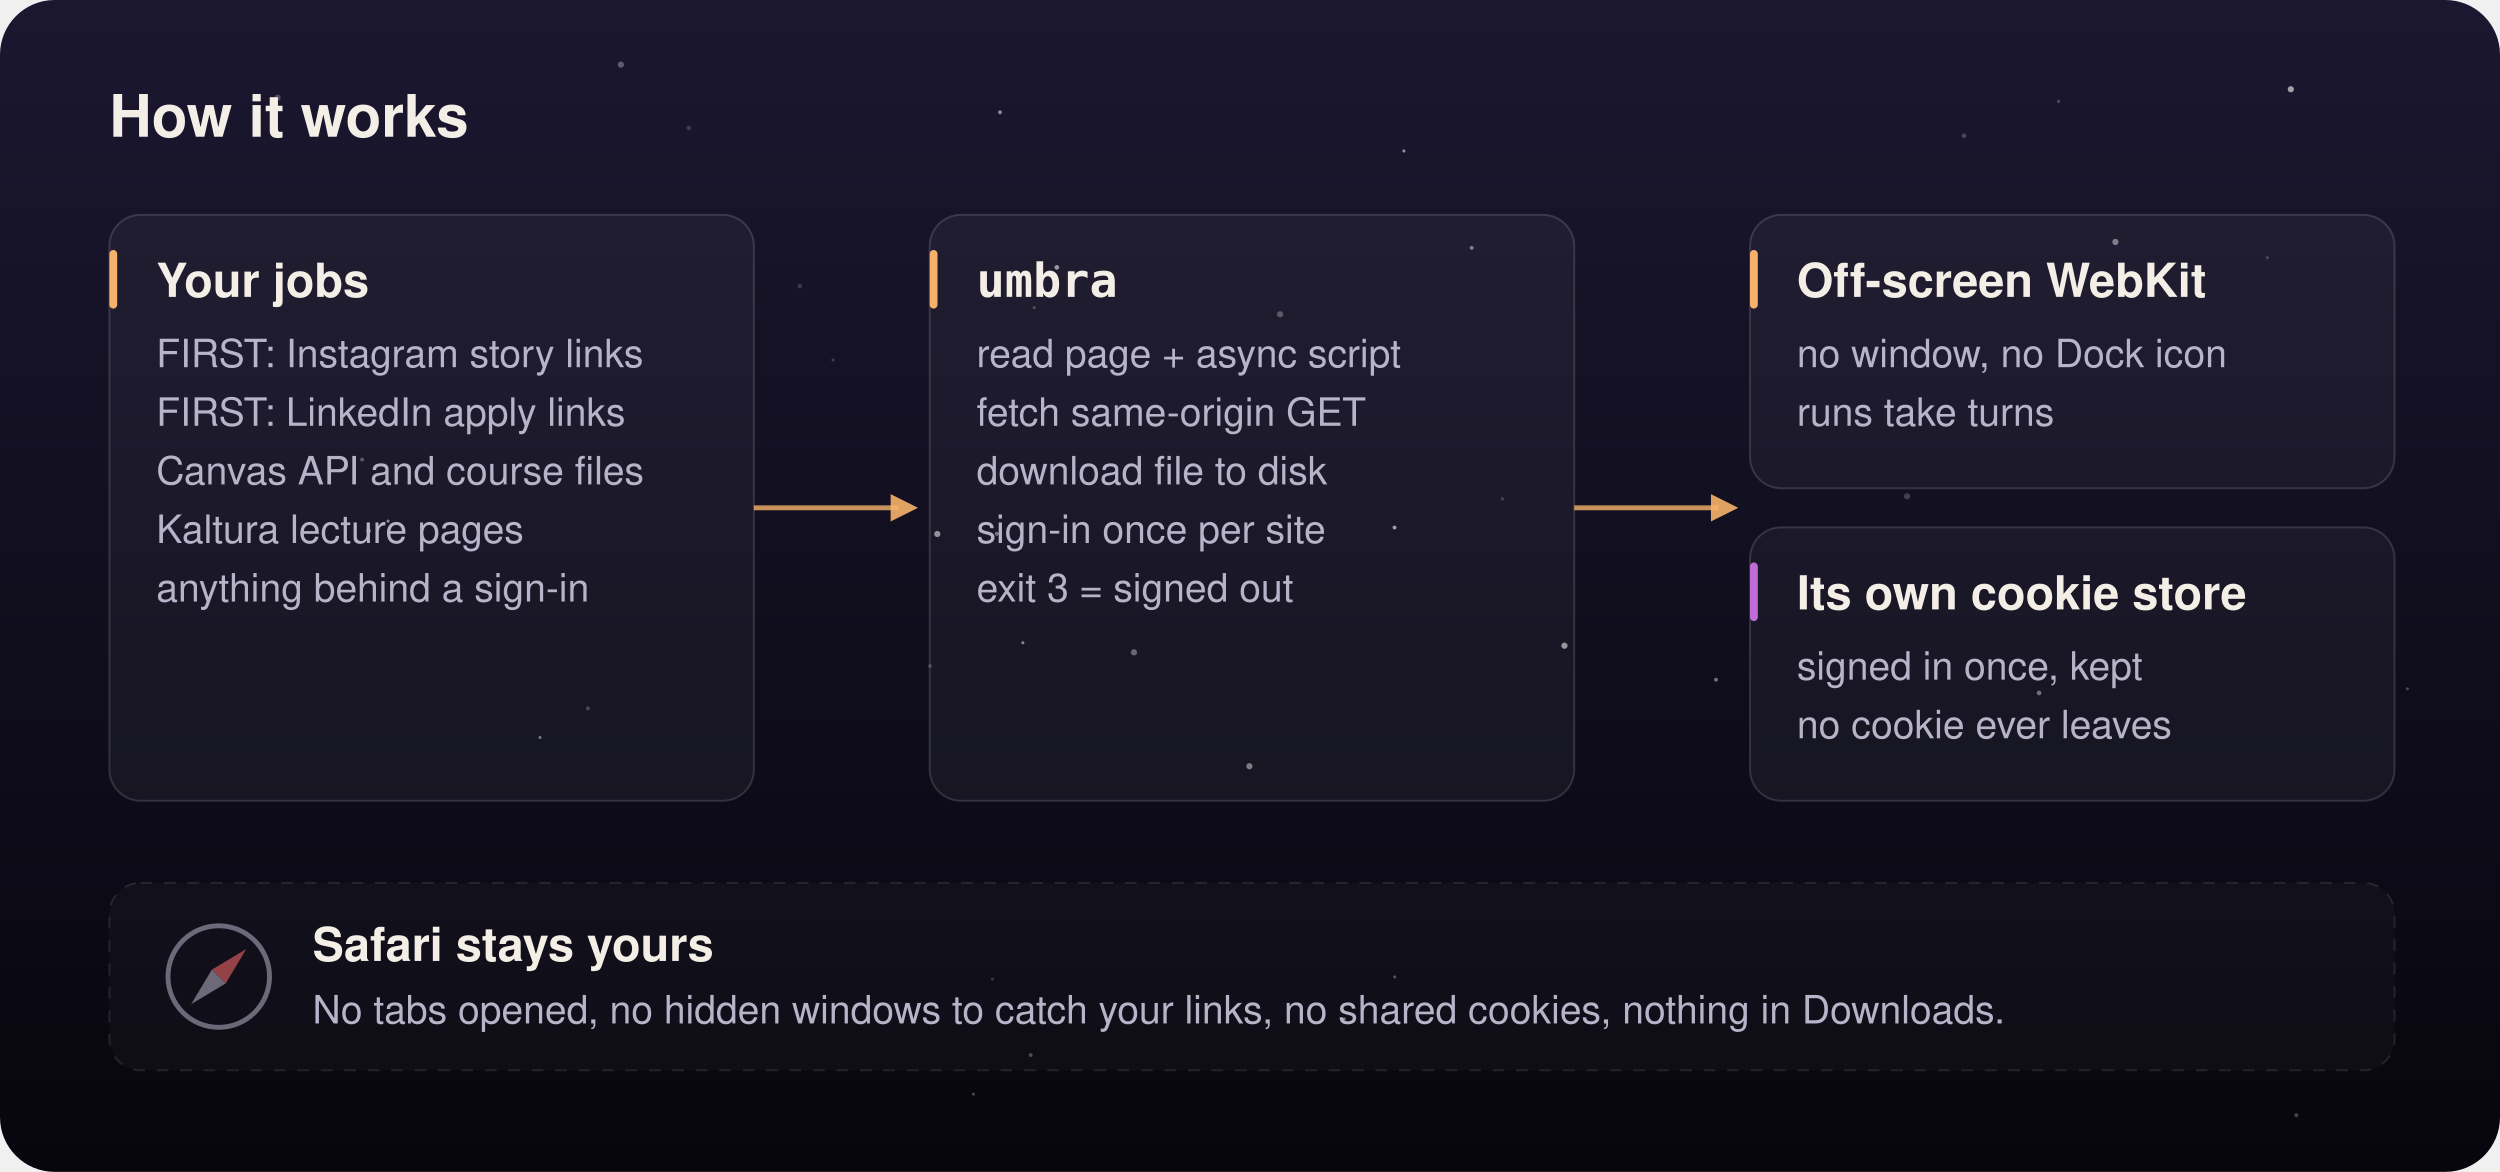
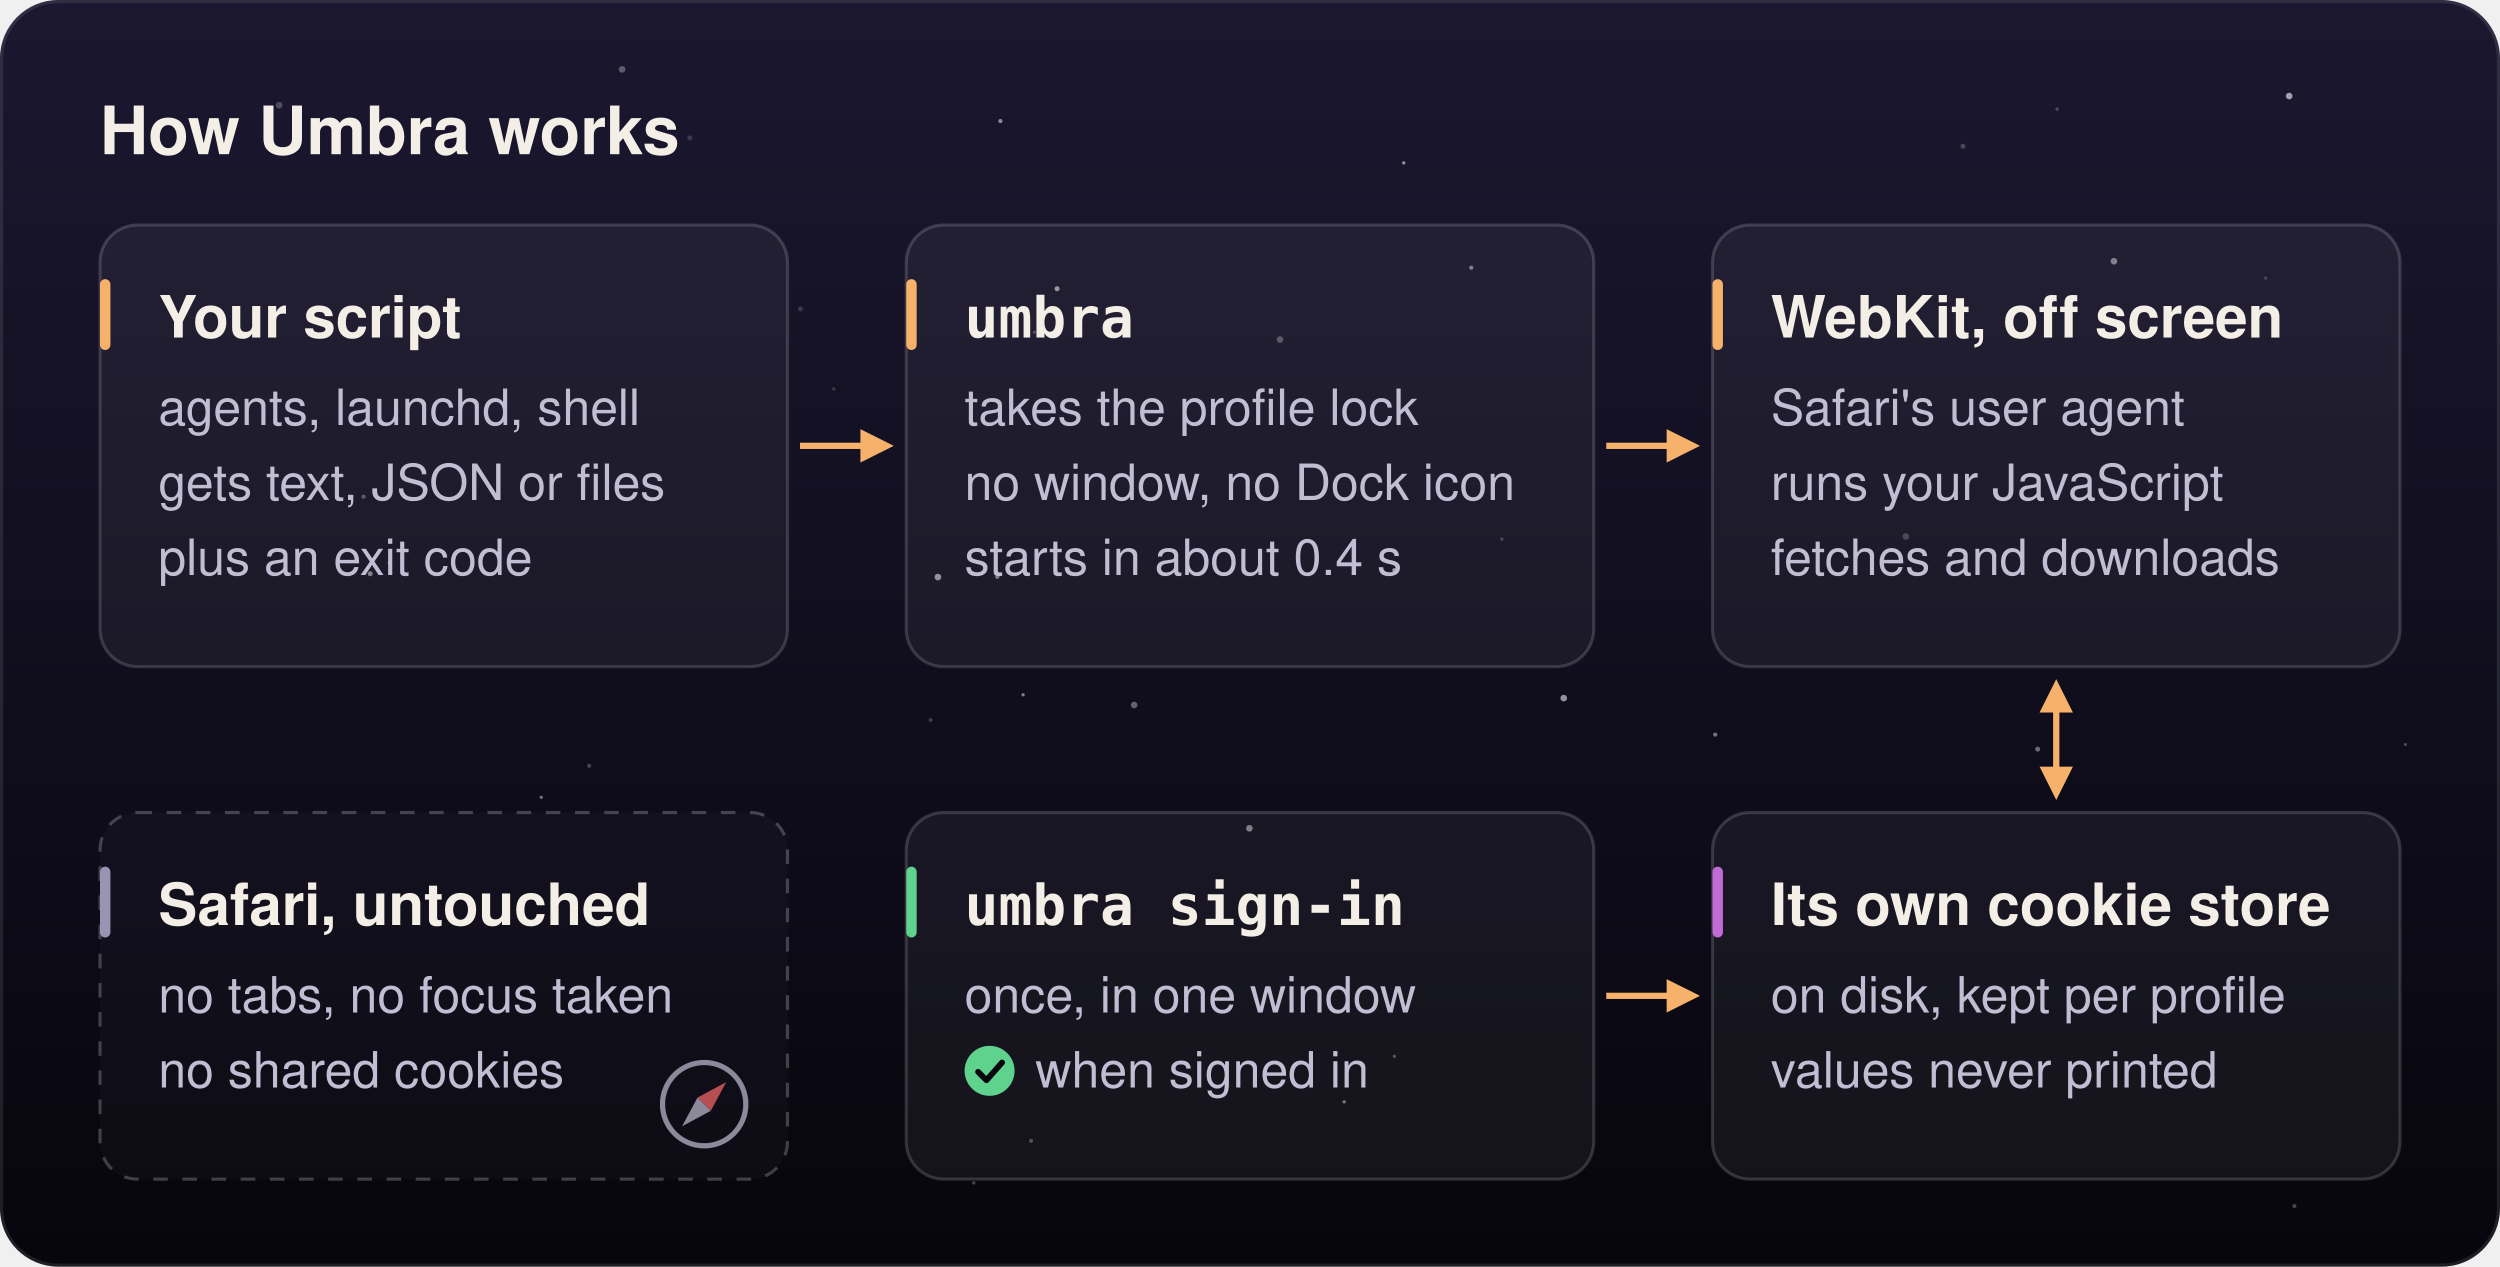
- <svg xmlns="http://www.w3.org/2000/svg" viewBox="0 0 1280 600" width="1280" height="600" role="img" aria-labelledby="title desc">
+ <svg xmlns="http://www.w3.org/2000/svg" viewBox="0 0 1200 608" width="1200" height="608" role="img" aria-labelledby="title desc">
  <defs>
    <radialGradient id="corona" cx="0" cy="0" r="230" gradientUnits="userSpaceOnUse">
      <stop offset="0.60" stop-color="#ffe7b0" stop-opacity="0" />
      <stop offset="0.655" stop-color="#fff1d2" stop-opacity="1" />
      <stop offset="0.70" stop-color="#f6b26b" stop-opacity="0.7" />
      <stop offset="0.82" stop-color="#c06bd6" stop-opacity="0.22" />
      <stop offset="1" stop-color="#7c5cf6" stop-opacity="0" />
+     </radialGradient>
+     <radialGradient id="rays" cx="0" cy="0" r="262" gradientUnits="userSpaceOnUse">
+       <stop offset="0.56" stop-color="#fff1d2" stop-opacity="0.75" />
+       <stop offset="0.72" stop-color="#f6b26b" stop-opacity="0.32" />
+       <stop offset="1" stop-color="#c06bd6" stop-opacity="0" />
    </radialGradient>
    <radialGradient id="moon" cx="-40" cy="-50" r="190" gradientUnits="userSpaceOnUse">
      <stop offset="0" stop-color="#1c1830" />
      <stop offset="1" stop-color="#07060d" />
    </radialGradient>
    <radialGradient id="bead" cx="0" cy="0" r="46" gradientUnits="userSpaceOnUse">
      <stop offset="0" stop-color="#ffffff" />
      <stop offset="0.18" stop-color="#fff4dc" />
      <stop offset="0.45" stop-color="#ffd08a" stop-opacity="0.45" />
      <stop offset="1" stop-color="#ffb35c" stop-opacity="0" />
    </radialGradient>
+     <radialGradient id="halo" cx="0.5" cy="0.5" r="0.5">
+       <stop offset="0" stop-color="#7c5cf6" stop-opacity="0.20" />
+       <stop offset="1" stop-color="#7c5cf6" stop-opacity="0" />
+     </radialGradient>
+     <filter id="soft" x="-25%" y="-25%" width="150%" height="150%">
+       <feGaussianBlur stdDeviation="2.6" />
+     </filter>
    <linearGradient id="sky" x1="0" y1="0" x2="0" y2="1">
      <stop offset="0" stop-color="#1b1730" />
      <stop offset="1" stop-color="#07060d" />
    </linearGradient>
  </defs>
-   <rect width="1280" height="600" rx="28" fill="url(#sky)" />
-   <circle cx="580.6" cy="334.0" r="1.6" fill="#ffffff" fill-opacity="0.35" />
-   <circle cx="1083.1" cy="123.9" r="1.6" fill="#ffffff" fill-opacity="0.43" />
-   <circle cx="1005.6" cy="69.5" r="1.2" fill="#ffffff" fill-opacity="0.21" />
-   <circle cx="688.3" cy="521.7" r="0.8" fill="#ffffff" fill-opacity="0.42" />
-   <circle cx="510.4" cy="273.3" r="1" fill="#ffffff" fill-opacity="0.43" />
-   <circle cx="1054.0" cy="51.9" r="0.8" fill="#ffffff" fill-opacity="0.24" />
-   <circle cx="317.9" cy="33.1" r="1.6" fill="#ffffff" fill-opacity="0.30" />
-   <circle cx="753.5" cy="126.9" r="1" fill="#ffffff" fill-opacity="0.44" />
-   <circle cx="639.7" cy="392.3" r="1.6" fill="#ffffff" fill-opacity="0.44" />
-   <circle cx="523.7" cy="329.1" r="0.8" fill="#ffffff" fill-opacity="0.47" />
-   <circle cx="409.5" cy="146.5" r="1.2" fill="#ffffff" fill-opacity="0.16" />
-   <circle cx="718.8" cy="77.3" r="0.8" fill="#ffffff" fill-opacity="0.53" />
-   <circle cx="498.4" cy="560.2" r="0.8" fill="#ffffff" fill-opacity="0.25" />
-   <circle cx="1172.9" cy="45.7" r="1.6" fill="#ffffff" fill-opacity="0.59" />
-   <circle cx="512.0" cy="57.5" r="1" fill="#ffffff" fill-opacity="0.50" />
-   <circle cx="352.7" cy="65.5" r="1.2" fill="#ffffff" fill-opacity="0.16" />
-   <circle cx="527.7" cy="540.2" r="1" fill="#ffffff" fill-opacity="0.26" />
-   <circle cx="142.1" cy="50.0" r="1.6" fill="#ffffff" fill-opacity="0.23" />
-   <circle cx="714.0" cy="270.1" r="1" fill="#ffffff" fill-opacity="0.59" />
-   <circle cx="976.4" cy="254.1" r="1.6" fill="#ffffff" fill-opacity="0.20" />
-   <circle cx="541.1" cy="136.9" r="1.2" fill="#ffffff" fill-opacity="0.54" />
-   <circle cx="1232.6" cy="352.7" r="0.8" fill="#ffffff" fill-opacity="0.24" />
-   <circle cx="508.1" cy="501.3" r="0.8" fill="#ffffff" fill-opacity="0.17" />
-   <circle cx="198.7" cy="266.8" r="0.8" fill="#ffffff" fill-opacity="0.50" />
-   <circle cx="426.5" cy="184.3" r="0.8" fill="#ffffff" fill-opacity="0.18" />
-   <circle cx="276.5" cy="377.6" r="0.8" fill="#ffffff" fill-opacity="0.42" />
-   <circle cx="479.9" cy="273.4" r="1.6" fill="#ffffff" fill-opacity="0.52" />
-   <circle cx="185.4" cy="235.3" r="1" fill="#ffffff" fill-opacity="0.29" />
-   <circle cx="301.0" cy="362.7" r="1" fill="#ffffff" fill-opacity="0.22" />
-   <circle cx="801.0" cy="330.6" r="1.6" fill="#ffffff" fill-opacity="0.55" />
-   <circle cx="769.2" cy="255.4" r="0.8" fill="#ffffff" fill-opacity="0.20" />
-   <circle cx="655.4" cy="160.9" r="1.6" fill="#ffffff" fill-opacity="0.27" />
-   <circle cx="1044.0" cy="354.8" r="1.2" fill="#ffffff" fill-opacity="0.38" />
-   <circle cx="1175.7" cy="571.0" r="1" fill="#ffffff" fill-opacity="0.25" />
-   <circle cx="714.1" cy="500.2" r="0.8" fill="#ffffff" fill-opacity="0.28" />
-   <circle cx="1160.9" cy="131.9" r="0.8" fill="#ffffff" fill-opacity="0.18" />
-   <circle cx="529.5" cy="157.5" r="0.8" fill="#ffffff" fill-opacity="0.23" />
-   <circle cx="476.2" cy="341.0" r="1" fill="#ffffff" fill-opacity="0.19" />
-   <circle cx="188.7" cy="271.8" r="1.2" fill="#ffffff" fill-opacity="0.45" />
-   <circle cx="878.6" cy="348.0" r="1" fill="#ffffff" fill-opacity="0.42" />
-   <text x="56" y="70" font-family="-apple-system, BlinkMacSystemFont, 'SF Pro Display', 'Segoe UI', Helvetica, Arial, sans-serif" font-size="30" font-weight="600" fill="#f4efe6">How it works</text>
-   <rect x="56" y="110" width="330" height="300" rx="16" fill="#ffffff" fill-opacity="0.04" stroke="#ffffff" stroke-opacity="0.14" />
-   <rect x="56" y="128" width="4" height="30" rx="2" fill="#f6b26b" />
-   <text x="80" y="152" font-family="-apple-system, BlinkMacSystemFont, 'SF Pro Display', 'Segoe UI', Helvetica, Arial, sans-serif" font-size="24" font-weight="600" fill="#f4efe6">Your jobs</text>
-   <text x="80" y="188" font-family="-apple-system, BlinkMacSystemFont, 'SF Pro Display', 'Segoe UI', Helvetica, Arial, sans-serif" font-size="20" fill="#b9b3c9">FIRST: Instagram story links</text>
-   <text x="80" y="218" font-family="-apple-system, BlinkMacSystemFont, 'SF Pro Display', 'Segoe UI', Helvetica, Arial, sans-serif" font-size="20" fill="#b9b3c9">FIRST: LinkedIn apply links</text>
-   <text x="80" y="248" font-family="-apple-system, BlinkMacSystemFont, 'SF Pro Display', 'Segoe UI', Helvetica, Arial, sans-serif" font-size="20" fill="#b9b3c9">Canvas API and course files</text>
-   <text x="80" y="278" font-family="-apple-system, BlinkMacSystemFont, 'SF Pro Display', 'Segoe UI', Helvetica, Arial, sans-serif" font-size="20" fill="#b9b3c9">Kaltura lecture pages</text>
-   <text x="80" y="308" font-family="-apple-system, BlinkMacSystemFont, 'SF Pro Display', 'Segoe UI', Helvetica, Arial, sans-serif" font-size="20" fill="#b9b3c9">anything behind a sign-in</text>
-   <line x1="386" y1="260" x2="460" y2="260" stroke="#f6b26b" stroke-opacity="0.8" stroke-width="2.5" />
-   <path d="M470 260 l-14 -7 v14 z" fill="#f6b26b" fill-opacity="0.9" />
-   <rect x="476" y="110" width="330" height="300" rx="16" fill="#ffffff" fill-opacity="0.04" stroke="#ffffff" stroke-opacity="0.14" />
-   <rect x="476" y="128" width="4" height="30" rx="2" fill="#f6b26b" />
-   <text x="500" y="152" font-family="ui-monospace, SFMono-Regular, Menlo, Consolas, monospace" font-size="24" font-weight="600" fill="#f4efe6">umbra</text>
-   <text x="500" y="188" font-family="-apple-system, BlinkMacSystemFont, 'SF Pro Display', 'Segoe UI', Helvetica, Arial, sans-serif" font-size="20" fill="#b9b3c9">read   page + async script</text>
-   <text x="500" y="218" font-family="-apple-system, BlinkMacSystemFont, 'SF Pro Display', 'Segoe UI', Helvetica, Arial, sans-serif" font-size="20" fill="#b9b3c9">fetch  same-origin GET</text>
-   <text x="500" y="248" font-family="-apple-system, BlinkMacSystemFont, 'SF Pro Display', 'Segoe UI', Helvetica, Arial, sans-serif" font-size="20" fill="#b9b3c9">download   file to disk</text>
-   <text x="500" y="278" font-family="-apple-system, BlinkMacSystemFont, 'SF Pro Display', 'Segoe UI', Helvetica, Arial, sans-serif" font-size="20" fill="#b9b3c9">sign-in   once per site</text>
-   <text x="500" y="308" font-family="-apple-system, BlinkMacSystemFont, 'SF Pro Display', 'Segoe UI', Helvetica, Arial, sans-serif" font-size="20" fill="#b9b3c9">exit 3 = signed out</text>
-   <line x1="806" y1="260" x2="880" y2="260" stroke="#f6b26b" stroke-opacity="0.8" stroke-width="2.5" />
-   <path d="M890 260 l-14 -7 v14 z" fill="#f6b26b" fill-opacity="0.9" />
-   <rect x="896" y="110" width="330" height="140" rx="16" fill="#ffffff" fill-opacity="0.04" stroke="#ffffff" stroke-opacity="0.14" />
-   <rect x="896" y="128" width="4" height="30" rx="2" fill="#f6b26b" />
-   <text x="920" y="152" font-family="-apple-system, BlinkMacSystemFont, 'SF Pro Display', 'Segoe UI', Helvetica, Arial, sans-serif" font-size="24" font-weight="600" fill="#f4efe6">Off-screen WebKit</text>
-   <text x="920" y="188" font-family="-apple-system, BlinkMacSystemFont, 'SF Pro Display', 'Segoe UI', Helvetica, Arial, sans-serif" font-size="20" fill="#b9b3c9">no window, no Dock icon</text>
-   <text x="920" y="218" font-family="-apple-system, BlinkMacSystemFont, 'SF Pro Display', 'Segoe UI', Helvetica, Arial, sans-serif" font-size="20" fill="#b9b3c9">runs take turns</text>
-   <rect x="896" y="270" width="330" height="140" rx="16" fill="#ffffff" fill-opacity="0.04" stroke="#ffffff" stroke-opacity="0.14" />
-   <rect x="896" y="288" width="4" height="30" rx="2" fill="#c06bd6" />
-   <text x="920" y="312" font-family="-apple-system, BlinkMacSystemFont, 'SF Pro Display', 'Segoe UI', Helvetica, Arial, sans-serif" font-size="24" font-weight="600" fill="#f4efe6">Its own cookie store</text>
-   <text x="920" y="348" font-family="-apple-system, BlinkMacSystemFont, 'SF Pro Display', 'Segoe UI', Helvetica, Arial, sans-serif" font-size="20" fill="#b9b3c9">signed in once, kept</text>
-   <text x="920" y="378" font-family="-apple-system, BlinkMacSystemFont, 'SF Pro Display', 'Segoe UI', Helvetica, Arial, sans-serif" font-size="20" fill="#b9b3c9">no cookie ever leaves</text>
-   <rect x="56" y="452" width="1170" height="96" rx="16" fill="#ffffff" fill-opacity="0.025" stroke="#ffffff" stroke-opacity="0.10" stroke-dasharray="6 6" />
-   <g transform="translate(112 500)" opacity="0.55">
-     <circle r="26" fill="none" stroke="#b9b3c9" stroke-width="2.5" />
+   <rect width="1200" height="608" rx="28" fill="url(#sky)" />
+   <rect x="0.75" y="0.75" width="1198.5" height="606.5" rx="27.25" fill="none" stroke="#ffffff" stroke-opacity="0.10" stroke-width="1.5" />
+   <circle cx="544.4" cy="338.4" r="1.6" fill="#ffffff" fill-opacity="0.35" />
+   <circle cx="1014.7" cy="125.4" r="1.6" fill="#ffffff" fill-opacity="0.43" />
+   <circle cx="942.2" cy="70.2" r="1.2" fill="#ffffff" fill-opacity="0.21" />
+   <circle cx="645.2" cy="528.9" r="0.8" fill="#ffffff" fill-opacity="0.42" />
+   <circle cx="478.7" cy="276.9" r="1" fill="#ffffff" fill-opacity="0.43" />
+   <circle cx="987.4" cy="52.4" r="0.8" fill="#ffffff" fill-opacity="0.24" />
+   <circle cx="298.6" cy="33.3" r="1.6" fill="#ffffff" fill-opacity="0.30" />
+   <circle cx="706.2" cy="128.5" r="1" fill="#ffffff" fill-opacity="0.44" />
+   <circle cx="599.7" cy="397.6" r="1.6" fill="#ffffff" fill-opacity="0.44" />
+   <circle cx="491.1" cy="333.5" r="0.8" fill="#ffffff" fill-opacity="0.47" />
+   <circle cx="384.2" cy="148.3" r="1.2" fill="#ffffff" fill-opacity="0.16" />
+   <circle cx="673.8" cy="78.2" r="0.8" fill="#ffffff" fill-opacity="0.53" />
+   <circle cx="467.4" cy="567.8" r="0.8" fill="#ffffff" fill-opacity="0.25" />
+   <circle cx="1098.8" cy="46.1" r="1.6" fill="#ffffff" fill-opacity="0.59" />
+   <circle cx="480.2" cy="58.1" r="1" fill="#ffffff" fill-opacity="0.50" />
+   <circle cx="331.1" cy="66.2" r="1.2" fill="#ffffff" fill-opacity="0.16" />
+   <circle cx="494.9" cy="547.6" r="1" fill="#ffffff" fill-opacity="0.26" />
+   <circle cx="134.0" cy="50.5" r="1.6" fill="#ffffff" fill-opacity="0.23" />
+   <circle cx="669.3" cy="273.7" r="1" fill="#ffffff" fill-opacity="0.59" />
+   <circle cx="914.8" cy="257.5" r="1.6" fill="#ffffff" fill-opacity="0.20" />
+   <circle cx="507.4" cy="138.6" r="1.2" fill="#ffffff" fill-opacity="0.54" />
+   <circle cx="1154.6" cy="357.4" r="0.8" fill="#ffffff" fill-opacity="0.24" />
+   <circle cx="476.5" cy="508.1" r="0.8" fill="#ffffff" fill-opacity="0.17" />
+   <circle cx="186.9" cy="270.3" r="0.8" fill="#ffffff" fill-opacity="0.50" />
+   <circle cx="400.2" cy="186.7" r="0.8" fill="#ffffff" fill-opacity="0.18" />
+   <circle cx="259.8" cy="382.7" r="0.8" fill="#ffffff" fill-opacity="0.42" />
+   <circle cx="450.2" cy="277.0" r="1.6" fill="#ffffff" fill-opacity="0.52" />
+   <circle cx="174.5" cy="238.4" r="1" fill="#ffffff" fill-opacity="0.29" />
+   <circle cx="282.8" cy="367.6" r="1" fill="#ffffff" fill-opacity="0.22" />
+   <circle cx="750.6" cy="335.1" r="1.6" fill="#ffffff" fill-opacity="0.55" />
+   <circle cx="720.9" cy="258.8" r="0.8" fill="#ffffff" fill-opacity="0.20" />
+   <circle cx="614.4" cy="163.0" r="1.6" fill="#ffffff" fill-opacity="0.27" />
+   <circle cx="978.1" cy="359.6" r="1.2" fill="#ffffff" fill-opacity="0.38" />
+   <circle cx="1101.3" cy="578.9" r="1" fill="#ffffff" fill-opacity="0.25" />
+   <circle cx="669.3" cy="507.0" r="0.8" fill="#ffffff" fill-opacity="0.28" />
+   <circle cx="1087.5" cy="133.5" r="0.8" fill="#ffffff" fill-opacity="0.18" />
+   <circle cx="496.5" cy="159.5" r="0.8" fill="#ffffff" fill-opacity="0.23" />
+   <circle cx="446.7" cy="345.6" r="1" fill="#ffffff" fill-opacity="0.19" />
+   <circle cx="177.7" cy="275.4" r="1.2" fill="#ffffff" fill-opacity="0.45" />
+   <circle cx="823.3" cy="352.6" r="1" fill="#ffffff" fill-opacity="0.42" />
+   <text x="48" y="74" font-family="-apple-system, BlinkMacSystemFont, 'SF Pro Display', 'Segoe UI', Helvetica, Arial, sans-serif" font-size="32" font-weight="600" fill="#f4efe6">How Umbra works</text>
+   <rect x="48" y="108" width="330" height="212" rx="18" fill="#ffffff" fill-opacity="0.05" stroke="#ffffff" stroke-width="1.5" stroke-opacity="0.16" />
+   <rect x="48" y="134" width="5" height="34" rx="2.5" fill="#f6b26b" />
+   <text x="76" y="162" font-family="-apple-system, BlinkMacSystemFont, 'SF Pro Display', 'Segoe UI', Helvetica, Arial, sans-serif" font-size="28" font-weight="600" fill="#f4efe6">Your script</text>
+   <text x="76" y="204" font-family="-apple-system, BlinkMacSystemFont, 'SF Pro Display', 'Segoe UI', Helvetica, Arial, sans-serif" font-size="24" fill="#c3bdd3">agents, launchd, shell</text>
+   <text x="76" y="240" font-family="-apple-system, BlinkMacSystemFont, 'SF Pro Display', 'Segoe UI', Helvetica, Arial, sans-serif" font-size="24" fill="#c3bdd3">gets text, JSON or files</text>
+   <text x="76" y="276" font-family="-apple-system, BlinkMacSystemFont, 'SF Pro Display', 'Segoe UI', Helvetica, Arial, sans-serif" font-size="24" fill="#c3bdd3">plus an exit code</text>
+   <rect x="435" y="108" width="330" height="212" rx="18" fill="#ffffff" fill-opacity="0.05" stroke="#ffffff" stroke-width="1.5" stroke-opacity="0.16" />
+   <rect x="435" y="134" width="5" height="34" rx="2.5" fill="#f6b26b" />
+   <text x="463" y="162" font-family="ui-monospace, SFMono-Regular, Menlo, Consolas, monospace" font-size="27" font-weight="600" fill="#f4efe6">umbra</text>
+   <text x="463" y="204" font-family="-apple-system, BlinkMacSystemFont, 'SF Pro Display', 'Segoe UI', Helvetica, Arial, sans-serif" font-size="24" fill="#c3bdd3">takes the profile lock</text>
+   <text x="463" y="240" font-family="-apple-system, BlinkMacSystemFont, 'SF Pro Display', 'Segoe UI', Helvetica, Arial, sans-serif" font-size="24" fill="#c3bdd3">no window, no Dock icon</text>
+   <text x="463" y="276" font-family="-apple-system, BlinkMacSystemFont, 'SF Pro Display', 'Segoe UI', Helvetica, Arial, sans-serif" font-size="24" fill="#c3bdd3">starts in about 0.4 s</text>
+   <rect x="822" y="108" width="330" height="212" rx="18" fill="#ffffff" fill-opacity="0.05" stroke="#ffffff" stroke-width="1.5" stroke-opacity="0.16" />
+   <rect x="822" y="134" width="5" height="34" rx="2.5" fill="#f6b26b" />
+   <text x="850" y="162" font-family="-apple-system, BlinkMacSystemFont, 'SF Pro Display', 'Segoe UI', Helvetica, Arial, sans-serif" font-size="28" font-weight="600" fill="#f4efe6">WebKit, off screen</text>
+   <text x="850" y="204" font-family="-apple-system, BlinkMacSystemFont, 'SF Pro Display', 'Segoe UI', Helvetica, Arial, sans-serif" font-size="24" fill="#c3bdd3">Safari's user agent</text>
+   <text x="850" y="240" font-family="-apple-system, BlinkMacSystemFont, 'SF Pro Display', 'Segoe UI', Helvetica, Arial, sans-serif" font-size="24" fill="#c3bdd3">runs your JavaScript</text>
+   <text x="850" y="276" font-family="-apple-system, BlinkMacSystemFont, 'SF Pro Display', 'Segoe UI', Helvetica, Arial, sans-serif" font-size="24" fill="#c3bdd3">fetches and downloads</text>
+   <rect x="48" y="390" width="330" height="176" rx="18" fill="#ffffff" fill-opacity="0.02" stroke="#ffffff" stroke-width="1.5" stroke-dasharray="7 7" stroke-opacity="0.22" />
+   <rect x="48" y="416" width="5" height="34" rx="2.5" fill="#9a93b3" />
+   <text x="76" y="444" font-family="-apple-system, BlinkMacSystemFont, 'SF Pro Display', 'Segoe UI', Helvetica, Arial, sans-serif" font-size="28" font-weight="600" fill="#f4efe6">Safari, untouched</text>
+   <text x="76" y="486" font-family="-apple-system, BlinkMacSystemFont, 'SF Pro Display', 'Segoe UI', Helvetica, Arial, sans-serif" font-size="24" fill="#c3bdd3">no tabs, no focus taken</text>
+   <text x="76" y="522" font-family="-apple-system, BlinkMacSystemFont, 'SF Pro Display', 'Segoe UI', Helvetica, Arial, sans-serif" font-size="24" fill="#c3bdd3">no shared cookies</text>
+   <g transform="translate(338 530)" opacity="0.7">
+     <circle r="20" fill="none" stroke="#c3bdd3" stroke-width="2.5" />
    <g transform="rotate(45)">
-       <path d="M0 -20 L5 0 L-5 0 Z" fill="#ff6b6b" />
-       <path d="M0 20 L5 0 L-5 0 Z" fill="#b9b3c9" />
+       <path d="M0 -15 L4.5 0 L-4.5 0 Z" fill="#ff6b6b" />
+       <path d="M0 15 L4.5 0 L-4.5 0 Z" fill="#c3bdd3" />
    </g>
  </g>
-   <text x="160" y="492" font-family="-apple-system, BlinkMacSystemFont, 'SF Pro Display', 'Segoe UI', Helvetica, Arial, sans-serif" font-size="24" font-weight="600" fill="#f4efe6">Safari stays yours</text>
-   <text x="160" y="524" font-family="-apple-system, BlinkMacSystemFont, 'SF Pro Display', 'Segoe UI', Helvetica, Arial, sans-serif" font-size="20" fill="#b9b3c9">No tabs opened, no hidden windows to catch your links, no shared cookies, nothing in Downloads.</text>
+   <rect x="435" y="390" width="330" height="176" rx="18" fill="#ffffff" fill-opacity="0.05" stroke="#ffffff" stroke-width="1.5" stroke-opacity="0.16" />
+   <rect x="435" y="416" width="5" height="34" rx="2.5" fill="#5fd38d" />
+   <text x="463" y="444" font-family="ui-monospace, SFMono-Regular, Menlo, Consolas, monospace" font-size="27" font-weight="600" fill="#f4efe6">umbra sign-in</text>
+   <text x="463" y="486" font-family="-apple-system, BlinkMacSystemFont, 'SF Pro Display', 'Segoe UI', Helvetica, Arial, sans-serif" font-size="24" fill="#c3bdd3">once, in one window</text>
+   <g transform="translate(475 514)">
+     <circle r="12" fill="#5fd38d" />
+     <path d="M-5.5 0.5 L-1.5 4.5 L6 -4" fill="none" stroke="#07060d" stroke-width="2.8" stroke-linecap="round" stroke-linejoin="round" />
+   </g>
+   <text x="497" y="522" font-family="-apple-system, BlinkMacSystemFont, 'SF Pro Display', 'Segoe UI', Helvetica, Arial, sans-serif" font-size="24" fill="#c3bdd3">when signed in</text>
+   <rect x="822" y="390" width="330" height="176" rx="18" fill="#ffffff" fill-opacity="0.05" stroke="#ffffff" stroke-width="1.5" stroke-opacity="0.16" />
+   <rect x="822" y="416" width="5" height="34" rx="2.5" fill="#c06bd6" />
+   <text x="850" y="444" font-family="-apple-system, BlinkMacSystemFont, 'SF Pro Display', 'Segoe UI', Helvetica, Arial, sans-serif" font-size="28" font-weight="600" fill="#f4efe6">Its own cookie store</text>
+   <text x="850" y="486" font-family="-apple-system, BlinkMacSystemFont, 'SF Pro Display', 'Segoe UI', Helvetica, Arial, sans-serif" font-size="24" fill="#c3bdd3">on disk, kept per profile</text>
+   <text x="850" y="522" font-family="-apple-system, BlinkMacSystemFont, 'SF Pro Display', 'Segoe UI', Helvetica, Arial, sans-serif" font-size="24" fill="#c3bdd3">values never printed</text>
+   <line x1="384" y1="214.0" x2="415" y2="214.0" stroke="#f6b26b" stroke-width="3" />
+   <path d="M429 214.0 L413 206.0 L413 222.0 Z" fill="#f6b26b" />
+   <line x1="771" y1="214.0" x2="802" y2="214.0" stroke="#f6b26b" stroke-width="3" />
+   <path d="M816 214.0 L800 206.0 L800 222.0 Z" fill="#f6b26b" />
+   <line x1="987.0" y1="340" x2="987.0" y2="370" stroke="#f6b26b" stroke-width="3" />
+   <path d="M987.0 384 L979.0 368 L995.0 368 Z" fill="#f6b26b" />
+   <path d="M987.0 326 L995.0 342 L979.0 342 Z" fill="#f6b26b" />
+   <line x1="771" y1="478.0" x2="802" y2="478.0" stroke="#f6b26b" stroke-width="3" />
+   <path d="M816 478.0 L800 470.0 L800 486.0 Z" fill="#f6b26b" />
</svg>
